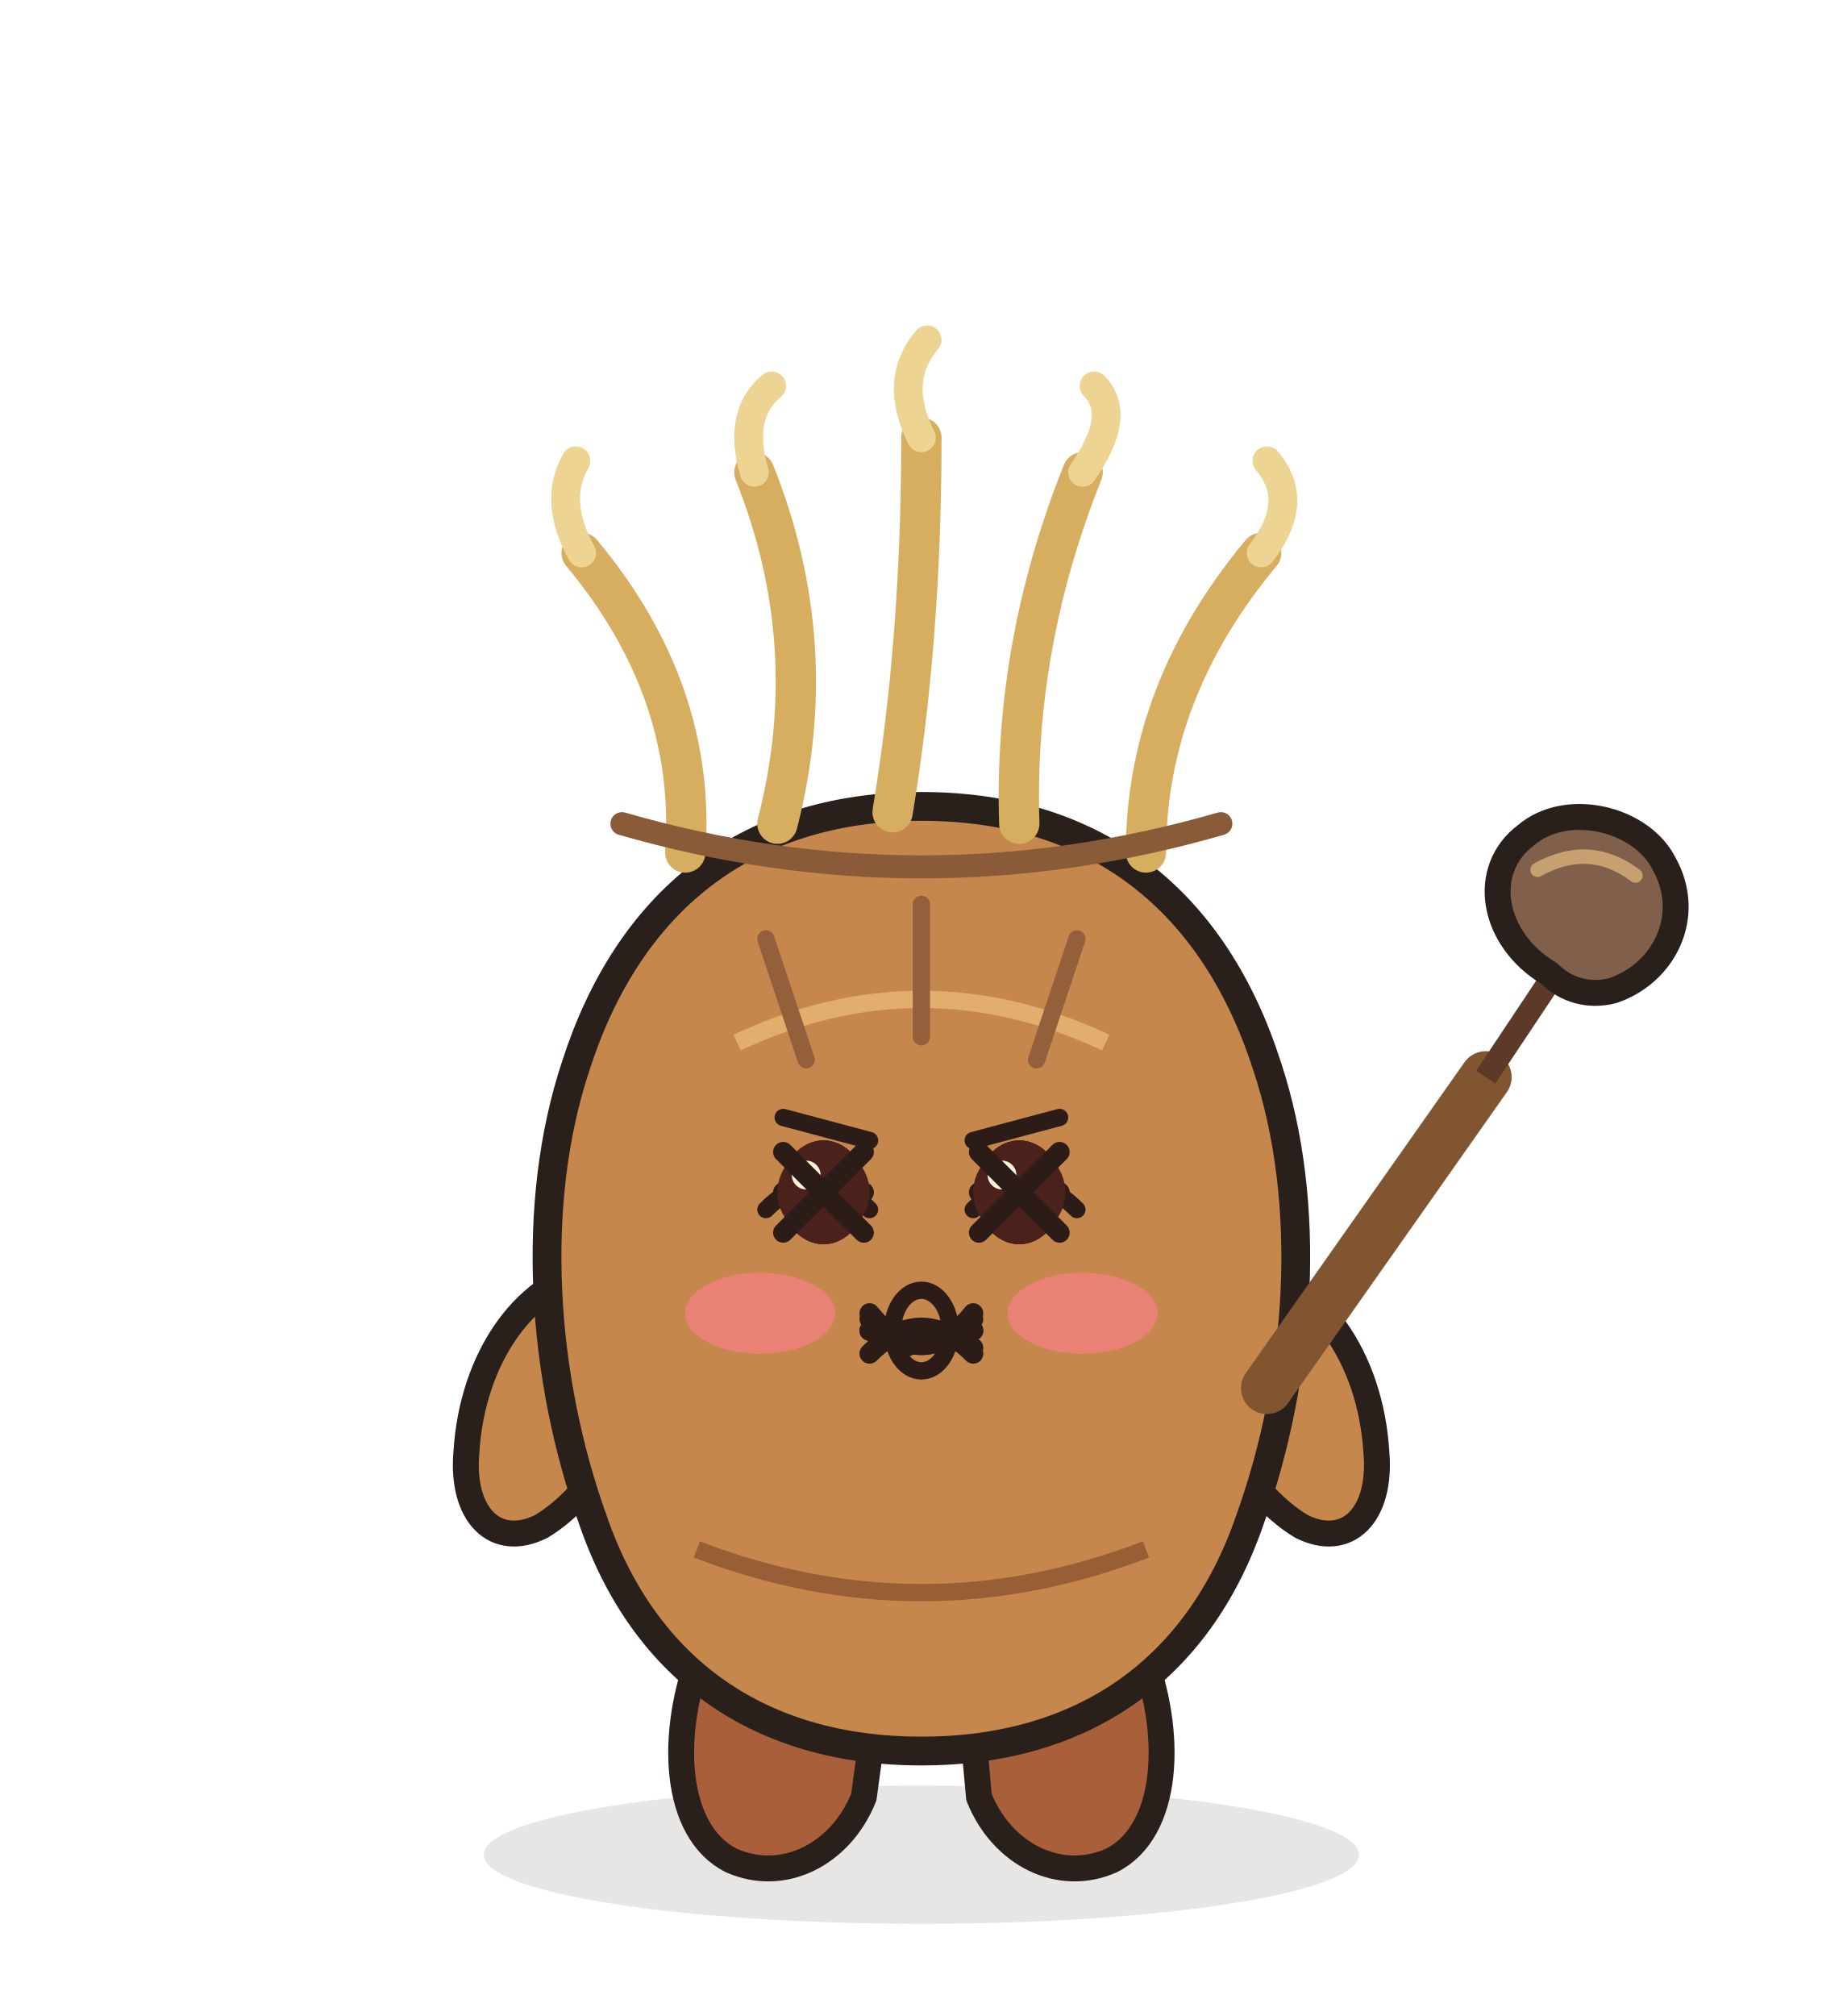
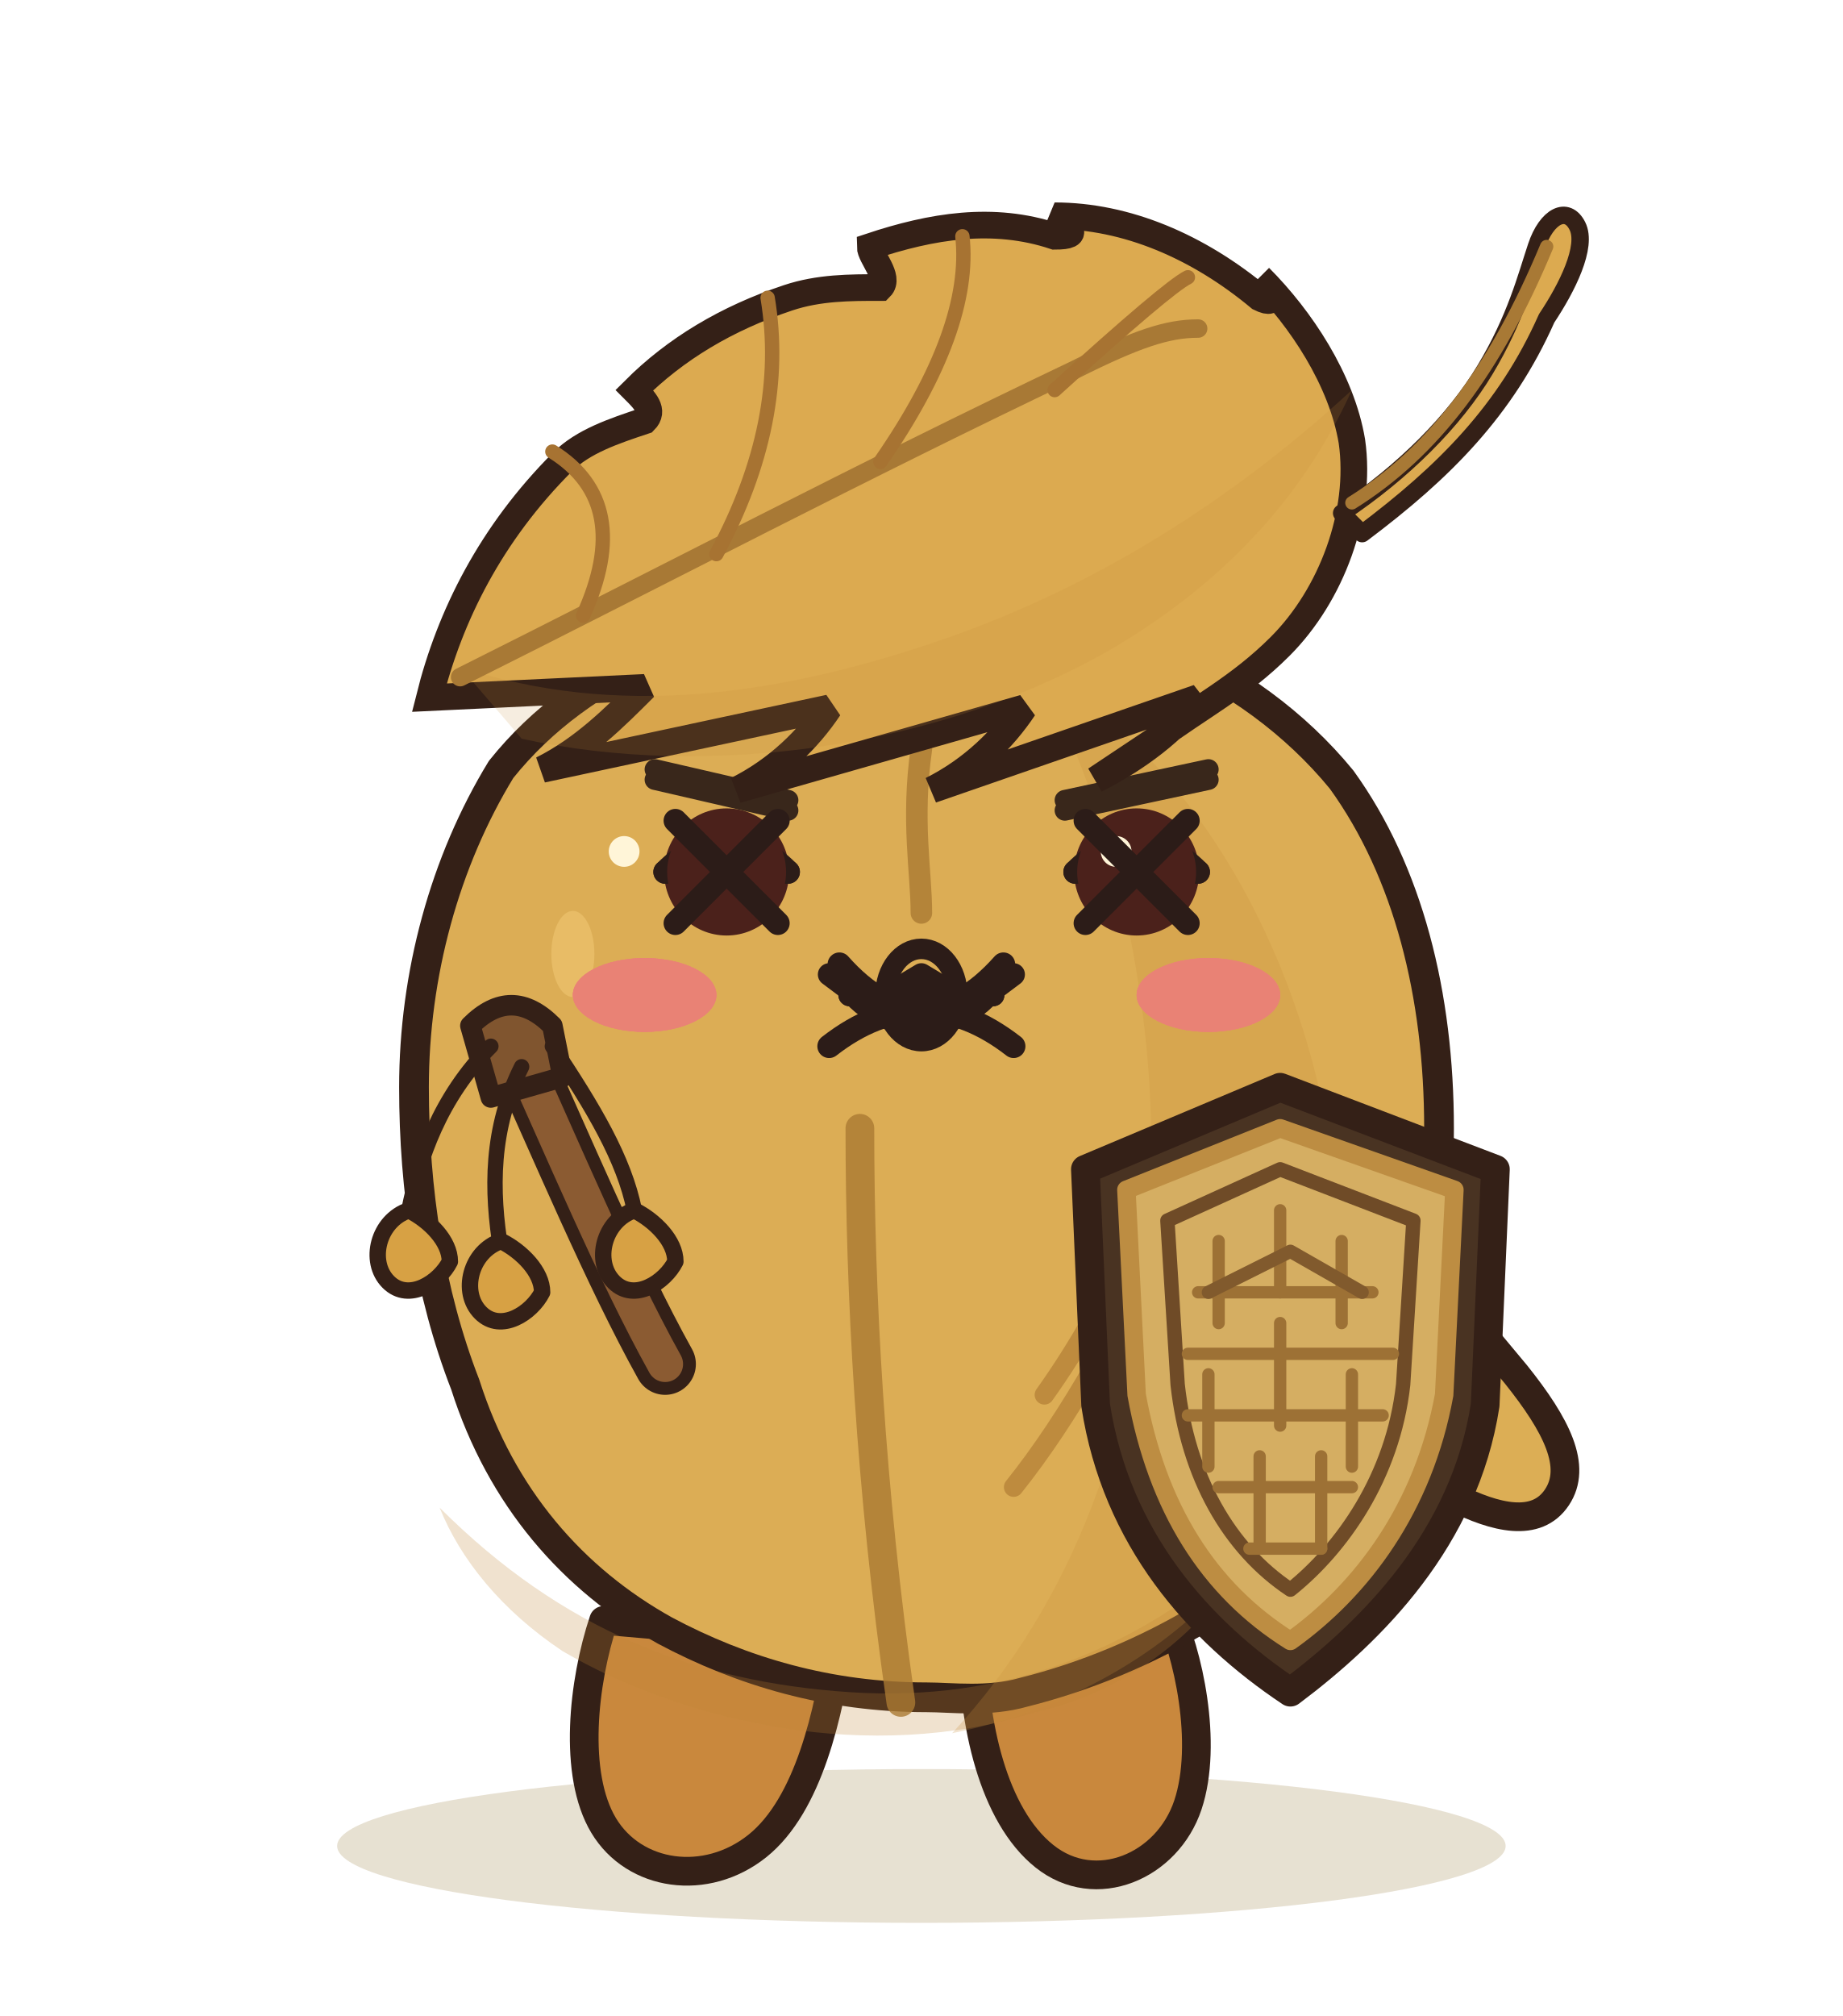
<svg xmlns="http://www.w3.org/2000/svg" width="320" height="350" viewBox="0 0 320 350">
-   <g id="body">
-     <ellipse id="barley-ground-ellipse-01" cx="160" cy="322" rx="76" ry="12" fill="#34291f" opacity=".12" />
-     <g id="body-art">
-       <path id="barley-body-path-01" d="M122 286 C116 301 117 318 127 323 C136 327 146 322 150 312 L153 290 Z" fill="#a95f39" stroke="#29201b" stroke-width="4.5" stroke-linejoin="round" />
-       <path id="barley-body-path-02" d="M168 290 L170 312 C174 322 184 327 193 323 C203 318 204 301 198 286 Z" fill="#a95f39" stroke="#29201b" stroke-width="4.5" stroke-linejoin="round" />
-       <path id="barley-body-path-03" d="M105 220 C91 222 82 236 81 252 C80 263 86 269 94 265 C104 259 112 244 114 232 Z" fill="#c6874d" stroke="#29201b" stroke-width="4.5" stroke-linejoin="round" />
-       <path id="barley-body-path-04" d="M215 220 C229 222 238 236 239 252 C240 263 234 269 226 265 C216 259 208 244 206 232 Z" fill="#c6874d" stroke="#29201b" stroke-width="4.5" stroke-linejoin="round" />
-       <path id="barley-body-path-05" d="M160 140 C191 140 211 157 220 185 C228 209 226 239 217 264 C208 290 188 304 160 304 C132 304 112 290 103 264 C94 239 92 209 100 185 C109 157 129 140 160 140 Z" fill="#c6874d" stroke="#29201b" stroke-width="5" stroke-linejoin="round" />
-       <path id="barley-body-path-06" d="M121 269 Q160 284 199 269" fill="none" stroke="#88502f" stroke-width="3" opacity=".75" />
-       <path id="barley-body-path-07" d="M128 181 Q160 166 192 181" fill="none" stroke="#e7b875" stroke-width="3" opacity=".8" />
-       <path id="barley-body-path-08" d="M160 157 L160 180 M133 163 L140 184 M187 163 L180 184" stroke="#93603b" stroke-width="3" stroke-linecap="round" />
-       <g id="face-neutral">
-         <ellipse id="barley-face-neutral-ellipse-01" cx="132" cy="228" rx="13" ry="7" fill="#e98275" />
-         <ellipse id="barley-face-neutral-ellipse-02" cx="188" cy="228" rx="13" ry="7" fill="#e98275" />
-         <ellipse id="barley-face-neutral-ellipse-03" cx="143" cy="207" rx="7.5" ry="9" fill="#4b211b" />
-         <ellipse id="barley-face-neutral-ellipse-04" cx="177" cy="207" rx="7.5" ry="9" fill="#4b211b" />
-         <path id="barley-face-neutral-path-01" d="M151 229 Q160 238 169 229" fill="none" stroke="#2c1c18" stroke-width="3.5" stroke-linecap="round" />
-       </g>
-       <g id="face-happy">
-         <path id="barley-face-happy-path-01" d="M133 210 Q142 201 151 210 M169 210 Q178 201 187 210" fill="none" stroke="#2c1c18" stroke-width="3" stroke-linecap="round" />
-         <path id="barley-face-happy-path-02" d="M151 228 Q160 239 169 228" fill="none" stroke="#2c1c18" stroke-width="3.5" stroke-linecap="round" />
-         <ellipse id="barley-face-happy-ellipse-01" cx="132" cy="228" rx="13" ry="7" fill="#e98275" />
-         <ellipse id="barley-face-happy-ellipse-02" cx="188" cy="228" rx="13" ry="7" fill="#e98275" />
-       </g>
-       <g id="face-focused">
-         <ellipse id="barley-face-focused-ellipse-01" cx="143" cy="207" rx="7.5" ry="9" fill="#4b211b" />
-         <ellipse id="barley-face-focused-ellipse-02" cx="177" cy="207" rx="7.5" ry="9" fill="#4b211b" />
-         <path id="barley-face-focused-path-01" d="M151 231 L169 231" fill="none" stroke="#2c1c18" stroke-width="3.5" stroke-linecap="round" />
-         <path id="barley-face-focused-path-02" d="M136 194 L151 198 M169 198 L184 194" fill="none" stroke="#2c1c18" stroke-width="3" stroke-linecap="round" />
-       </g>
-       <g id="face-attack">
-         <ellipse id="barley-face-attack-ellipse-01" cx="143" cy="207" rx="6.5" ry="9" fill="#4b211b" />
-         <ellipse id="barley-face-attack-ellipse-02" cx="177" cy="207" rx="6.5" ry="9" fill="#4b211b" />
-         <path id="barley-face-attack-path-01" d="M151 231 L157 234 L163 231 L169 234" fill="none" stroke="#2c1c18" stroke-width="3.5" stroke-linecap="round" stroke-linejoin="round" />
-       </g>
-       <g id="face-surprised">
-         <ellipse id="barley-face-surprised-ellipse-01" cx="143" cy="207" rx="7.5" ry="9" fill="#4b211b" />
-         <ellipse id="barley-face-surprised-ellipse-02" cx="177" cy="207" rx="7.5" ry="9" fill="#4b211b" />
-         <ellipse id="barley-face-surprised-ellipse-03" cx="160" cy="231" rx="5" ry="7" fill="none" stroke="#2c1c18" stroke-width="3" />
-       </g>
-       <g id="face-hurt">
-         <path id="barley-face-hurt-path-01" d="M136 207 L150 207 M170 207 L184 207" fill="none" stroke="#2c1c18" stroke-width="3.5" stroke-linecap="round" />
-         <path id="barley-face-hurt-path-02" d="M151 235 Q160 226 169 235" fill="none" stroke="#2c1c18" stroke-width="3.5" stroke-linecap="round" />
-         <ellipse id="barley-face-hurt-ellipse-01" cx="132" cy="228" rx="13" ry="7" fill="#e98275" />
-         <ellipse id="barley-face-hurt-ellipse-02" cx="188" cy="228" rx="13" ry="7" fill="#e98275" />
-       </g>
-       <g id="face-hungry">
-         <circle id="barley-face-hungry-circle-01" cx="143" cy="207" r="8" fill="#4b211b" />
-         <circle id="barley-face-hungry-circle-02" cx="177" cy="207" r="8" fill="#4b211b" />
-         <circle id="barley-face-hungry-circle-03" cx="140" cy="204" r="2.5" fill="#fff5d8" />
-         <circle id="barley-face-hungry-circle-04" cx="174" cy="204" r="2.5" fill="#fff5d8" />
-         <path id="barley-face-hungry-path-01" d="M156 231 Q160 236 164 231" fill="none" stroke="#2c1c18" stroke-width="3" stroke-linecap="round" />
-       </g>
-       <g id="face-dead">
-         <path id="barley-face-dead-path-01" d="M136 200 L150 214 M150 200 L136 214 M170 200 L184 214 M184 200 L170 214" fill="none" stroke="#2c1c18" stroke-width="3.5" stroke-linecap="round" />
-         <path id="barley-face-dead-path-02" d="M151 231 L169 231" fill="none" stroke="#2c1c18" stroke-width="3.5" stroke-linecap="round" />
-       </g>
+   <g id="body" transform="translate(-667.7 -51.54) scale(1.78)">
+     <ellipse id="barley-ground-shadow" cx="465" cy="209" rx="57" ry="7.5" fill="#cbbd9e" opacity=".46" />
+     <path id="barley-foot-left" d="M434 187 C432 193 431 202 434 207 C437 212 444 213 449 209 C454 205 456 196 457 189 Z" fill="#c9883d" stroke="#342017" stroke-width="2.8" stroke-linejoin="round" />
+     <path id="barley-foot-right" d="M470 189 C470 197 472 206 477 210 C482 214 489 211 491 205 C493 199 491 190 489 186 Z" fill="#c9883d" stroke="#342017" stroke-width="2.8" stroke-linejoin="round" />
+     <path id="barley-arm-left" d="M427 151 C429 147 433 145 437 145 C441 146 443 150 441 154 C438 157 432 158 428 156 Z" fill="#d9a34c" stroke="#342017" stroke-width="2.4" stroke-linejoin="round" />
+     <path id="barley-arm-right" d="M501 139 C506 140 509 145 513 151 L523 163 C527 168 529 172 527 175 C525 178 521 177 517 175 C512 172 507 167 503 163 C498 158 495 153 495 148 C495 144 497 140 501 139 Z" fill="#dcae55" stroke="#342017" stroke-width="2.8" stroke-linejoin="round" />
+     <path id="barley-seed-outline" d="M 465.5 87.5 C 482.0 87.5 497.0 94.0 506.0 105.0 C 512.5 114.0 515.5 126.0 515.5 139.0 C 515.5 153.0 512.5 166.0 506.0 175.0 C 499.0 184.0 487.0 191.0 475.0 194.0 C 471.5 195.0 468.0 194.5 465.5 194.5 C 456.0 194.5 447.5 192.0 440.0 188.0 C 431.0 183.0 424.0 175.0 420.5 164.0 C 417.0 155.0 415.5 145.0 415.5 135.0 C 415.5 124.0 418.5 113.0 424.0 104.0 C 432.0 94.0 445.0 89.0 458.0 88.5 C 461.0 87.5 463.0 87.5 465.5 87.5 Z" fill="#dcad55" stroke="#342017" stroke-width="2.9" stroke-linejoin="round" />
+     <path id="barley-seed-right-shade" d="M476 94 C490 102 500 118 504 136 C508 154 504 171 495 183 C488 191 478 196 468 198 C480 185 486 168 487 150 C489 130 484 108 476 94 Z" fill="#c98f3a" opacity=".24" />
+     <path id="barley-seed-base-shade" d="M418 176 C430 188 443 193 458 194 C473 195 486 190 497 180 C493 188 485 194 476 196 C460 201 442 197 430 190 C424 186 420 181 418 176 Z" fill="#bf8736" opacity=".24" />
+     <ellipse id="barley-seed-highlight-large" cx="431" cy="122" rx="2.1" ry="4.2" fill="#f4cd79" opacity=".48" />
+     <ellipse id="barley-seed-highlight-small" cx="427" cy="135" rx="1.6" ry="2.5" fill="#f4cd79" opacity=".42" />
+     <path id="barley-seed-crease" d="M465 102 C464 109 465 114 465 118" fill="none" stroke="#aa7932" stroke-width="2.1" stroke-linecap="round" opacity=".8" />
+     <path id="barley-seed-side-crease" d="M486 149 Q482 158 477 165 M482 162 Q478 169 474 174" fill="none" stroke="#ae7a32" stroke-width="1.9" stroke-linecap="round" opacity=".66" />
+     <path id="barley-seed-base-crease" d="M459 139 C459 155 460 174 463 195" fill="none" stroke="#aa7932" stroke-width="2.8" stroke-linecap="round" opacity=".8" />
+     <g id="face-neutral">
+       <ellipse id="barley-neutral-blush-left" cx="438" cy="126" rx="7" ry="3.6" fill="#e98275" />
+       <ellipse id="barley-neutral-blush-right" cx="493" cy="126" rx="7" ry="3.6" fill="#e98275" />
+       <ellipse id="barley-neutral-eye-left" cx="446" cy="114" rx="6.1" ry="6.2" fill="#4b211b" />
+       <ellipse id="barley-neutral-eye-right" cx="486" cy="114" rx="6.1" ry="6.2" fill="#4b211b" />
+       <path id="barley-neutral-mouth" d="M457 124 C460 130 469 131 473 124" fill="none" stroke="#2c1c18" stroke-width="2.2" stroke-linecap="round" />
+     </g>
+     <g id="face-happy">
+       <ellipse id="barley-happy-blush-left" cx="438" cy="126" rx="7" ry="3.6" fill="#e98275" />
+       <ellipse id="barley-happy-blush-right" cx="493" cy="126" rx="7" ry="3.6" fill="#e98275" />
+       <path id="barley-happy-eye-left" d="M440 114 Q446 108 452 114" fill="none" stroke="#2c1c18" stroke-width="2.3" stroke-linecap="round" />
+       <path id="barley-happy-eye-right" d="M480 114 Q486 108 492 114" fill="none" stroke="#2c1c18" stroke-width="2.3" stroke-linecap="round" />
+       <path id="barley-happy-mouth" d="M457 123 Q465 132 473 123" fill="none" stroke="#2c1c18" stroke-width="2.3" stroke-linecap="round" />
+     </g>
+     <g id="face-focused">
+       <ellipse id="barley-focused-eye-left" cx="446" cy="114" rx="5.4" ry="6" fill="#4b211b" />
+       <ellipse id="barley-focused-eye-right" cx="486" cy="114" rx="5.4" ry="6" fill="#4b211b" />
+       <path id="barley-focused-brows" d="M439 104 L452 107 M479 107 L493 104" fill="none" stroke="#39271b" stroke-width="2" stroke-linecap="round" />
+       <path id="barley-focused-mouth" d="M458 126 L472 126" fill="none" stroke="#2c1c18" stroke-width="2.2" stroke-linecap="round" />
+     </g>
+     <g id="face-attack">
+       <ellipse id="barley-attack-eye-left" cx="446" cy="114" rx="5" ry="6" fill="#4b211b" />
+       <ellipse id="barley-attack-eye-right" cx="486" cy="114" rx="5" ry="6" fill="#4b211b" />
+       <path id="barley-attack-brows" d="M439 105 L452 108 M479 108 L493 105" fill="none" stroke="#39271b" stroke-width="2" stroke-linecap="round" />
+       <path id="barley-attack-mouth" d="M456 124 L460 127 L465 124 L470 127 L474 124" fill="none" stroke="#2c1c18" stroke-width="2.2" stroke-linecap="round" stroke-linejoin="round" />
+     </g>
+     <g id="face-surprised">
+       <ellipse id="barley-surprised-eye-left" cx="446" cy="114" rx="5.6" ry="6" fill="#4b211b" />
+       <ellipse id="barley-surprised-eye-right" cx="486" cy="114" rx="5.6" ry="6" fill="#4b211b" />
+       <ellipse id="barley-surprised-mouth" cx="465" cy="126" rx="3.5" ry="4.5" fill="none" stroke="#2c1c18" stroke-width="2" />
+     </g>
+     <g id="face-hurt">
+       <path id="barley-hurt-eye-left" d="M440 114 L452 114" fill="none" stroke="#2c1c18" stroke-width="2.3" stroke-linecap="round" />
+       <path id="barley-hurt-eye-right" d="M480 114 L492 114" fill="none" stroke="#2c1c18" stroke-width="2.3" stroke-linecap="round" />
+       <path id="barley-hurt-mouth" d="M456 131 Q465 124 474 131" fill="none" stroke="#2c1c18" stroke-width="2.3" stroke-linecap="round" />
+       <ellipse id="barley-hurt-blush-left" cx="438" cy="126" rx="7" ry="3.6" fill="#e98275" />
+       <ellipse id="barley-hurt-blush-right" cx="493" cy="126" rx="7" ry="3.6" fill="#e98275" />
+     </g>
+     <g id="face-hungry">
+       <circle id="barley-hungry-eye-left" cx="446" cy="114" r="5.8" fill="#4b211b" />
+       <circle id="barley-hungry-eye-right" cx="486" cy="114" r="5.8" fill="#4b211b" />
+       <circle id="barley-hungry-glint-left" cx="436" cy="112" r="1.5" fill="#fff5d8" />
+       <circle id="barley-hungry-glint-right" cx="484" cy="112" r="1.5" fill="#fff5d8" />
+       <path id="barley-hungry-mouth" d="M459 125 Q465 129 471 125" fill="none" stroke="#2c1c18" stroke-width="2" stroke-linecap="round" />
+     </g>
+     <g id="face-dead">
+       <path id="barley-dead-eyes" d="M441 109 L451 119 M451 109 L441 119 M481 109 L491 119 M491 109 L481 119" fill="none" stroke="#2c1c18" stroke-width="2.3" stroke-linecap="round" />
+       <path id="barley-dead-mouth" d="M458 126 L472 126" fill="none" stroke="#2c1c18" stroke-width="2.2" stroke-linecap="round" />
    </g>
  </g>
-   <g id="awn-crown">
-     <path id="barley-awn-crown-path-01" d="M119 148 Q121 120 101 96 M135 143 Q143 112 131 82 M155 141 Q160 111 160 76 M177 143 Q176 112 188 82 M199 148 Q199 120 219 96" fill="none" stroke="#d7ae60" stroke-width="7" stroke-linecap="round" />
-     <path id="barley-awn-crown-path-02" d="M101 96 Q96 87 100 80 M131 82 Q128 72 134 67 M160 76 Q155 66 161 59 M188 82 Q195 72 190 67 M219 96 Q226 87 220 80" fill="none" stroke="#edd493" stroke-width="5" stroke-linecap="round" />
-     <path id="barley-awn-crown-path-03" d="M108 143 Q160 158 212 143" fill="none" stroke="#8a5b38" stroke-width="4" stroke-linecap="round" />
+   <g id="awn-crown" transform="translate(-667.7 -51.54) scale(1.78)">
+     <path id="barley-leaf-outline" d="M417 97 C419 89 423 81 430 74 C432 72 435 71 438 70 C439 69 438 68 437 67 C441 63 446 60 452 58 C455 57 458 57 461 57 C462 56 460 54 460 53 C466 51 472 50 478 52 C481 52 479 51 478 50 C485 50 492 53 498 58 C500 59 499 57 498 56 C502 60 506 66 507 72 C508 79 505 87 500 92 C496 96 492 98 488 101 L482 105 C486 103 490 100 492 97 L466 106 C470 104 473 101 475 98 L447 106 C451 104 454 101 456 98 L428 104 C432 102 435 99 438 96 L417 97 Z" fill="#dcaa50" stroke="#342017" stroke-width="2.6" stroke-linejoin="miter" stroke-miterlimit="2" stroke-linecap="round" />
+     <path id="barley-leaf-lower-shade" d="M420 94 C435 99 451 97 468 91 C482 86 495 78 507 67 C502 78 494 86 484 92 C467 102 444 105 426 101 Z" fill="#c88d39" opacity=".16" />
+     <path id="barley-leaf-central-crease" d="M420 95 C440 85 459 75 480 65 C486 62 489 61 492 61" fill="none" stroke="#a87935" stroke-width="1.8" stroke-linecap="round" />
+     <path id="barley-leaf-vein-left-one" d="M432 89 Q437 78 429 73" fill="none" stroke="#a77332" stroke-width="1.4" stroke-linecap="round" />
+     <path id="barley-leaf-vein-left-two" d="M445 83 Q452 70 450 58" fill="none" stroke="#a77332" stroke-width="1.4" stroke-linecap="round" />
+     <path id="barley-leaf-vein-mid" d="M461 74 Q470 61 469 52" fill="none" stroke="#a77332" stroke-width="1.4" stroke-linecap="round" />
+     <path id="barley-leaf-vein-right" d="M478 67 Q489 57 491 56" fill="none" stroke="#a77332" stroke-width="1.4" stroke-linecap="round" />
+     <path id="barley-leaf-curled-tip" d="M506 79 C512 75 517 70 520 65 C523 60 524 56 525 53 C526 50 528 49 529 51 C530 53 528 57 526 60 C522 69 516 75 508 81 Z" fill="#dcaa50" stroke="#342017" stroke-width="1.7" stroke-linejoin="round" />
+     <path id="barley-leaf-tip-highlight" d="M507 78 C515 73 521 65 526 53" fill="none" stroke="#a87935" stroke-width="1.3" stroke-linecap="round" />
  </g>
-   <g id="flail">
-     <path id="barley-flail-path-01" d="M220 241 L258 187" fill="none" stroke="#80552f" stroke-width="9" stroke-linecap="round" />
-     <path id="barley-flail-path-02" d="M258 187 L270 169" fill="none" stroke="#5d3a28" stroke-width="4" />
-     <path id="barley-flail-path-03" d="M269 169 C259 163 257 151 265 145 C272 139 285 142 289 150 C294 159 289 169 280 172 C276 173 272 172 269 169 Z" fill="#80604a" stroke="#29201b" stroke-width="4.5" stroke-linejoin="round" />
-     <path id="barley-flail-path-04" d="M267 151 Q276 146 284 152" fill="none" stroke="#c6a071" stroke-width="2.5" stroke-linecap="round" />
+   <g id="flail" transform="translate(-667.7 -51.54) scale(1.78)">
+     <path id="barley-flail-grip-outline" d="M440 162 C435 153 430 141 425 130" fill="none" stroke="#342017" stroke-width="6" stroke-linecap="round" />
+     <path id="barley-flail-grip-wood" d="M440 162 C435 153 430 141 425 130" fill="none" stroke="#8b5b32" stroke-width="3.5" stroke-linecap="round" />
+     <path id="barley-flail-cap" d="M421 129 Q425 125 429 129 L430 134 L423 136 Z" fill="#80552f" stroke="#342017" stroke-width="2" stroke-linejoin="round" />
+     <path id="barley-flail-cord-left" d="M423 131 C418 136 416 142 415 147" fill="none" stroke="#342017" stroke-width="1.5" stroke-linecap="round" />
+     <path id="barley-flail-cord-center" d="M426 133 C423 139 423 145 424 151" fill="none" stroke="#342017" stroke-width="1.5" stroke-linecap="round" />
+     <path id="barley-flail-cord-right" d="M429 131 C433 137 436 142 437 147" fill="none" stroke="#342017" stroke-width="1.5" stroke-linecap="round" />
+     <path id="barley-flail-tassel-left" d="M415 147 C412 148 411 152 413 154 C415 156 418 154 419 152 C419 150 417 148 415 147 Z" fill="#d7a144" stroke="#342017" stroke-width="1.6" stroke-linejoin="round" />
+     <path id="barley-flail-tassel-center" d="M424 150 C421 151 420 155 422 157 C424 159 427 157 428 155 C428 153 426 151 424 150 Z" fill="#d7a144" stroke="#342017" stroke-width="1.6" stroke-linejoin="round" />
+     <path id="barley-flail-tassel-right" d="M437 147 C434 148 433 152 435 154 C437 156 440 154 441 152 C441 150 439 148 437 147 Z" fill="#d7a144" stroke="#342017" stroke-width="1.6" stroke-linejoin="round" />
+     <path id="barley-shield-shadow-rim" d="M481 143 L500 135 L521 143 L520 166 C518 179 509 188 501 194 C492 188 484 179 482 166 Z" fill="#493322" stroke="#342017" stroke-width="2.8" stroke-linejoin="round" />
+     <path id="barley-shield-face" d="M485 145 L500 139 L517 145 L516 165 C514 176 508 184 501 189 C493 184 488 176 486 165 Z" fill="#d5ae62" stroke="#bd8d42" stroke-width="1.8" stroke-linejoin="round" />
+     <path id="barley-shield-inner-rim" d="M489 148 L500 143 L513 148 L512 164 C511 173 506 180 501 184 C495 180 491 173 490 164 Z" fill="none" stroke="#6f4b27" stroke-width="1.4" stroke-linejoin="round" />
+     <path id="barley-shield-weave-vertical" d="M494 150 L494 158 M500 147 L500 155 M506 150 L506 158 M493 163 L493 172 M500 158 L500 168 M507 163 L507 172 M498 171 L498 180 M504 171 L504 180" fill="none" stroke="#9d7135" stroke-width="1.2" stroke-linecap="round" />
+     <path id="barley-shield-weave-horizontal" d="M492 155 L509 155 M491 161 L511 161 M491 167 L510 167 M494 174 L507 174 M497 180 L504 180" fill="none" stroke="#9d7135" stroke-width="1.2" stroke-linecap="round" />
+     <path id="barley-shield-top-chevron" d="M493 155 L501 151 L508 155" fill="none" stroke="#815a2d" stroke-width="1.3" stroke-linecap="round" stroke-linejoin="round" />
  </g>
</svg>
